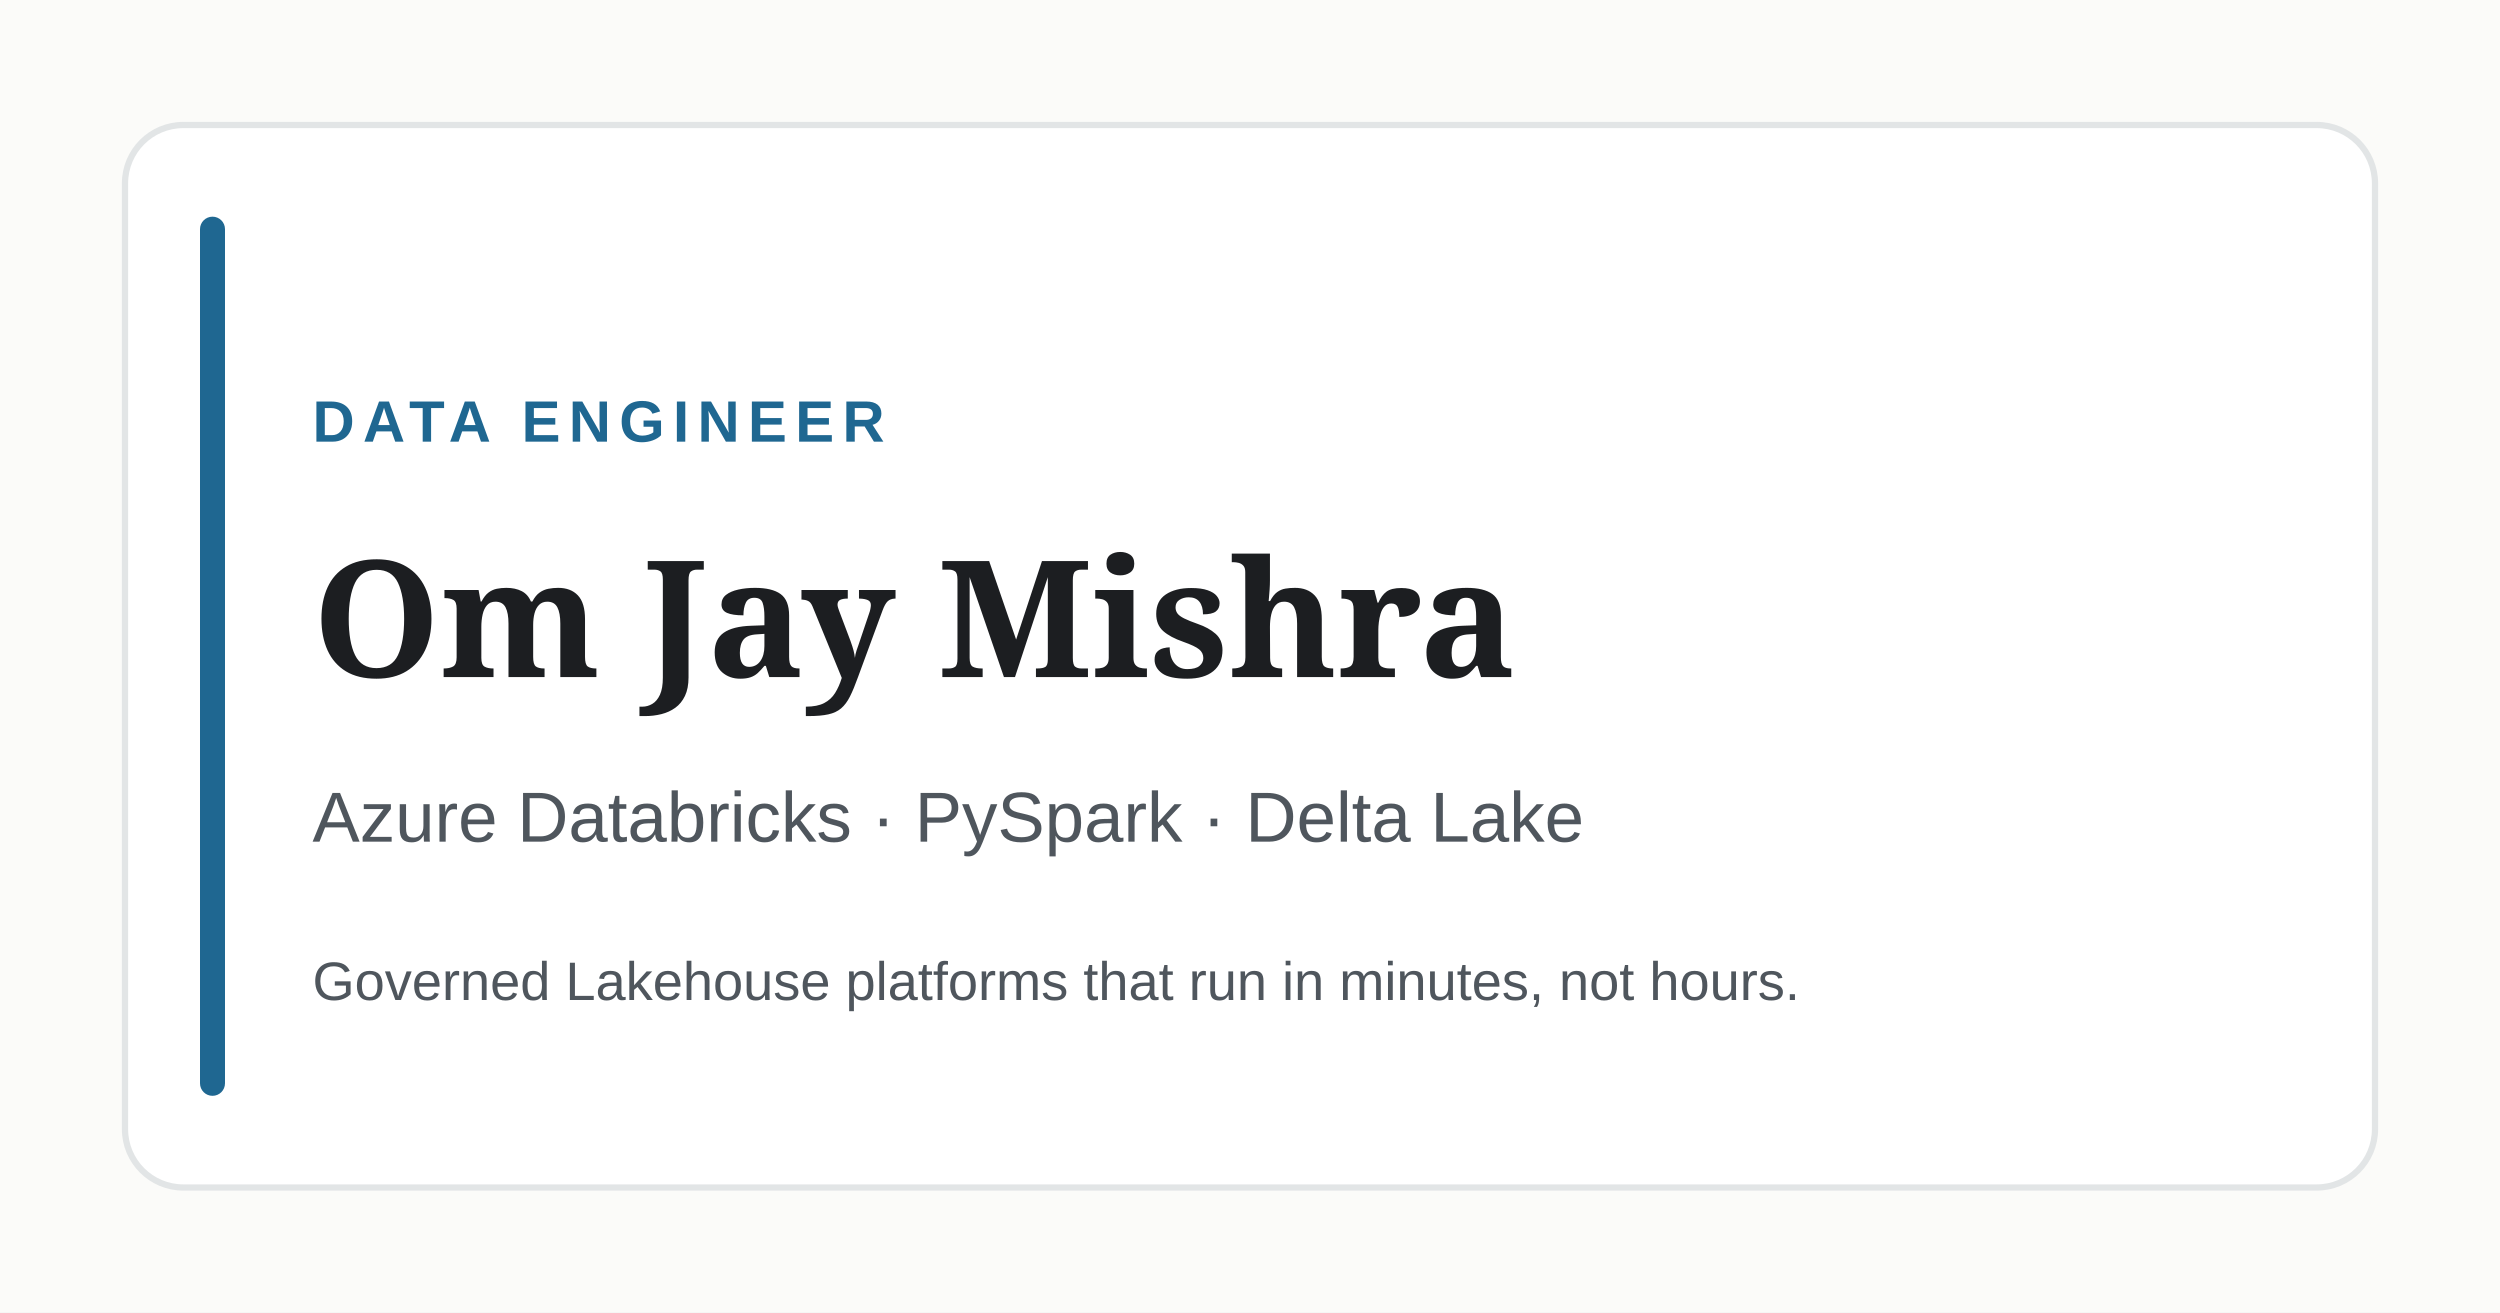
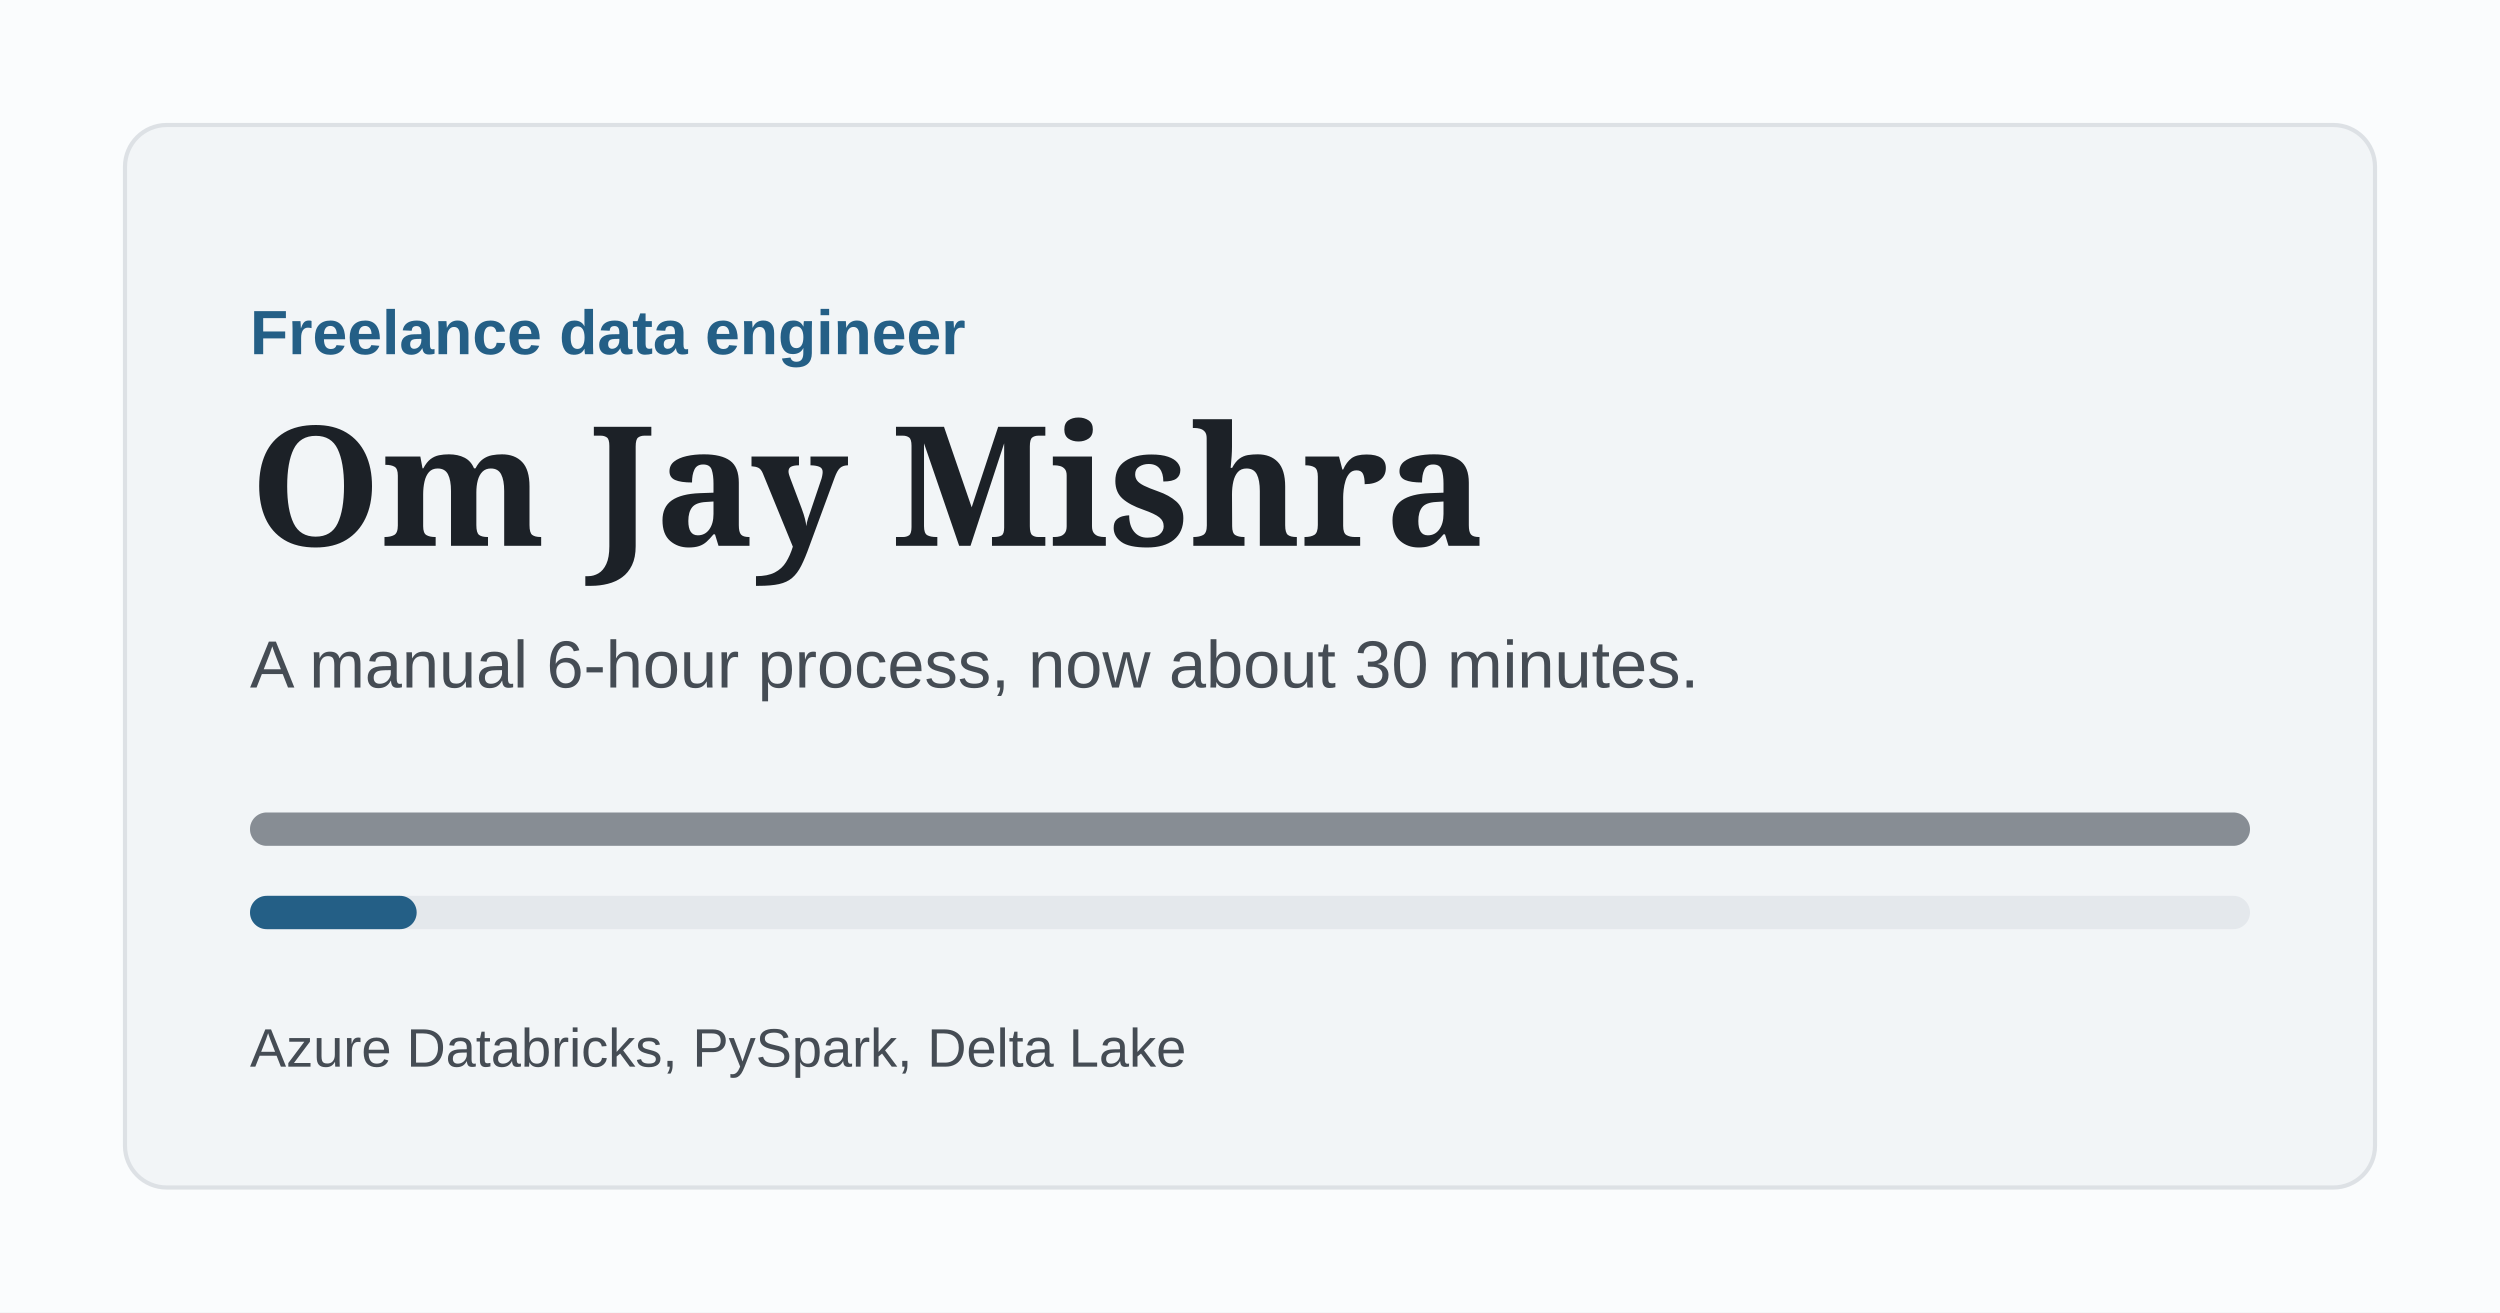
<svg xmlns="http://www.w3.org/2000/svg" width="1200" height="630" viewBox="0 0 1200 630" role="img" aria-labelledby="title desc">
-   <rect width="1200" height="630" fill="#fbfbf9" />
-   <rect x="60" y="60" width="1080" height="510" rx="28" fill="#fff" stroke="#e2e5e6" stroke-width="3" />
-   <rect x="96" y="104" width="12" height="422" rx="6" fill="#1f6791" />
-   <text x="150" y="212" fill="#1f6791" font-family="Arial, sans-serif" font-size="28" font-weight="700" letter-spacing="4">DATA ENGINEER</text>
-   <text x="150" y="325" fill="#1c1e21" font-family="Georgia, serif" font-size="78" font-weight="700">Om Jay Mishra</text>
-   <text x="150" y="404" fill="#4f565d" font-family="Arial, sans-serif" font-size="34">Azure Databricks · PySpark · Delta Lake</text>
-   <text x="150" y="480" fill="#4f565d" font-family="Arial, sans-serif" font-size="26">Governed Lakehouse platforms that run in minutes, not hours.</text>
+   <rect width="1200" height="630" fill="#fafcfd" />
+   <rect x="60" y="60" width="1080" height="510" rx="20" fill="#f2f5f7" stroke="#dde1e5" stroke-width="2" />
+   <text x="120" y="170" fill="#245f86" font-family="'Public Sans', Arial, sans-serif" font-size="30" font-weight="600">Freelance data engineer</text>
+   <text x="120" y="262" fill="#1c2127" font-family="'Source Serif 4', Georgia, serif" font-size="80" font-weight="600">Om Jay Mishra</text>
+   <text x="120" y="330" fill="#454c54" font-family="'Public Sans', Arial, sans-serif" font-size="32">A manual 6-hour process, now about 30 minutes.</text>
+   <rect x="120" y="390" width="960" height="16" rx="8" fill="#e4e8ec" />
+   <rect x="120" y="390" width="960" height="16" rx="8" fill="#878d94" />
+   <rect x="120" y="430" width="960" height="16" rx="8" fill="#e4e8ec" />
+   <rect x="120" y="430" width="80" height="16" rx="8" fill="#245f86" />
+   <text x="120" y="512" fill="#454c54" font-family="'Public Sans', Arial, sans-serif" font-size="26">Azure Databricks, PySpark, Delta Lake</text>
</svg>
